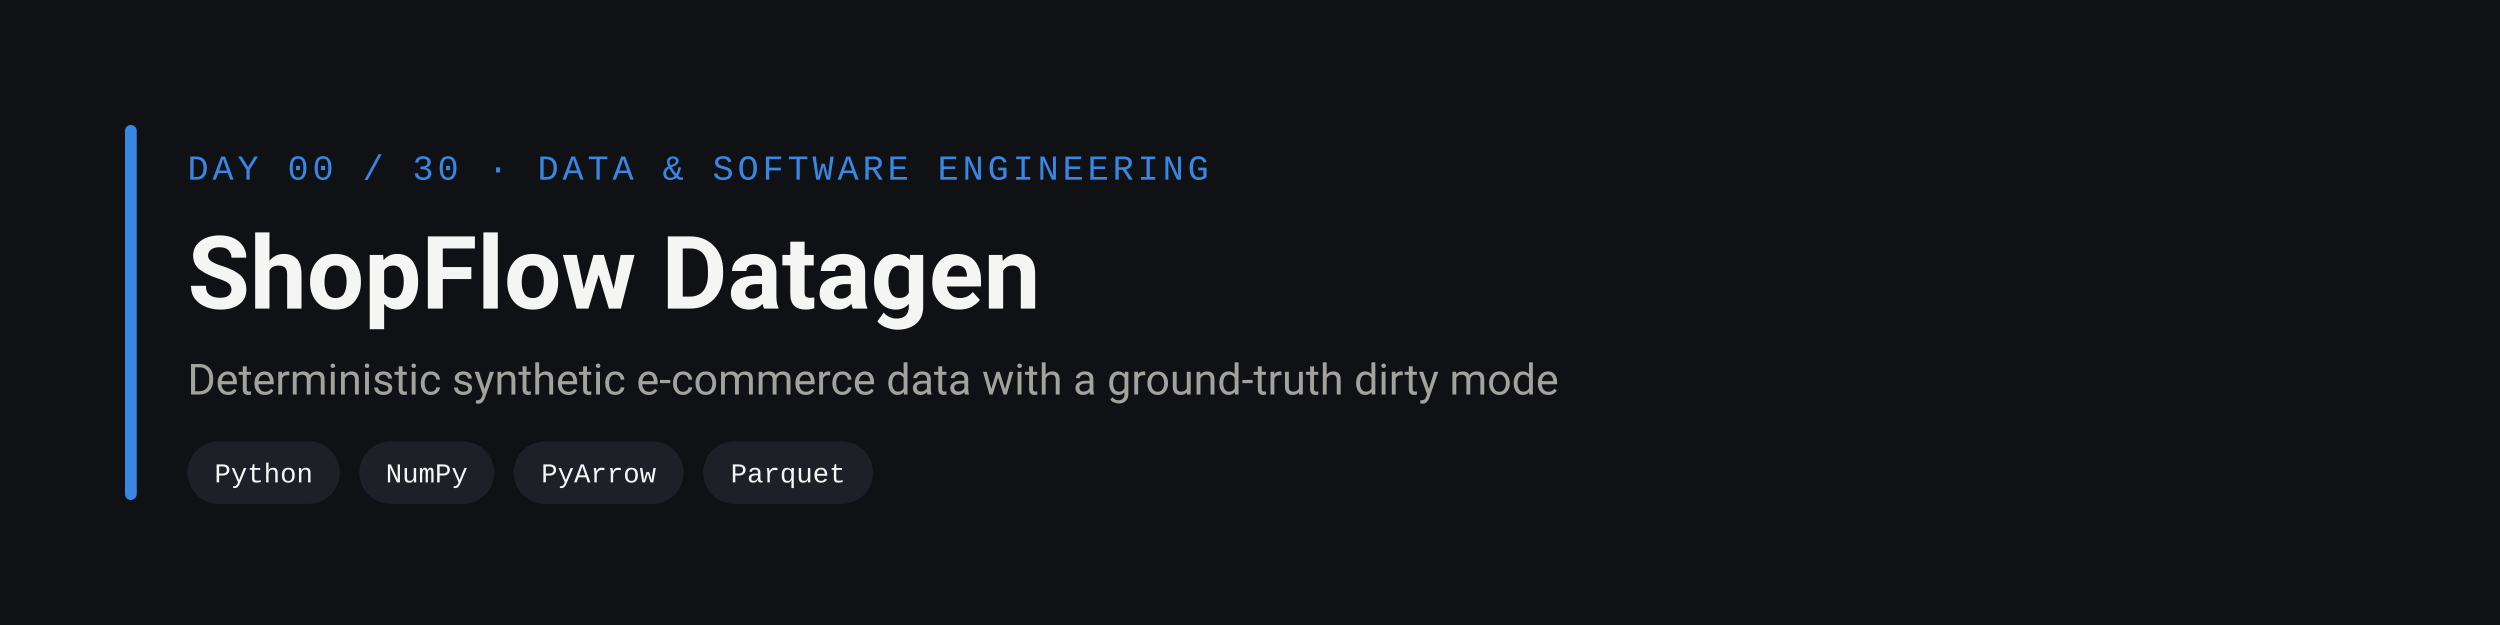
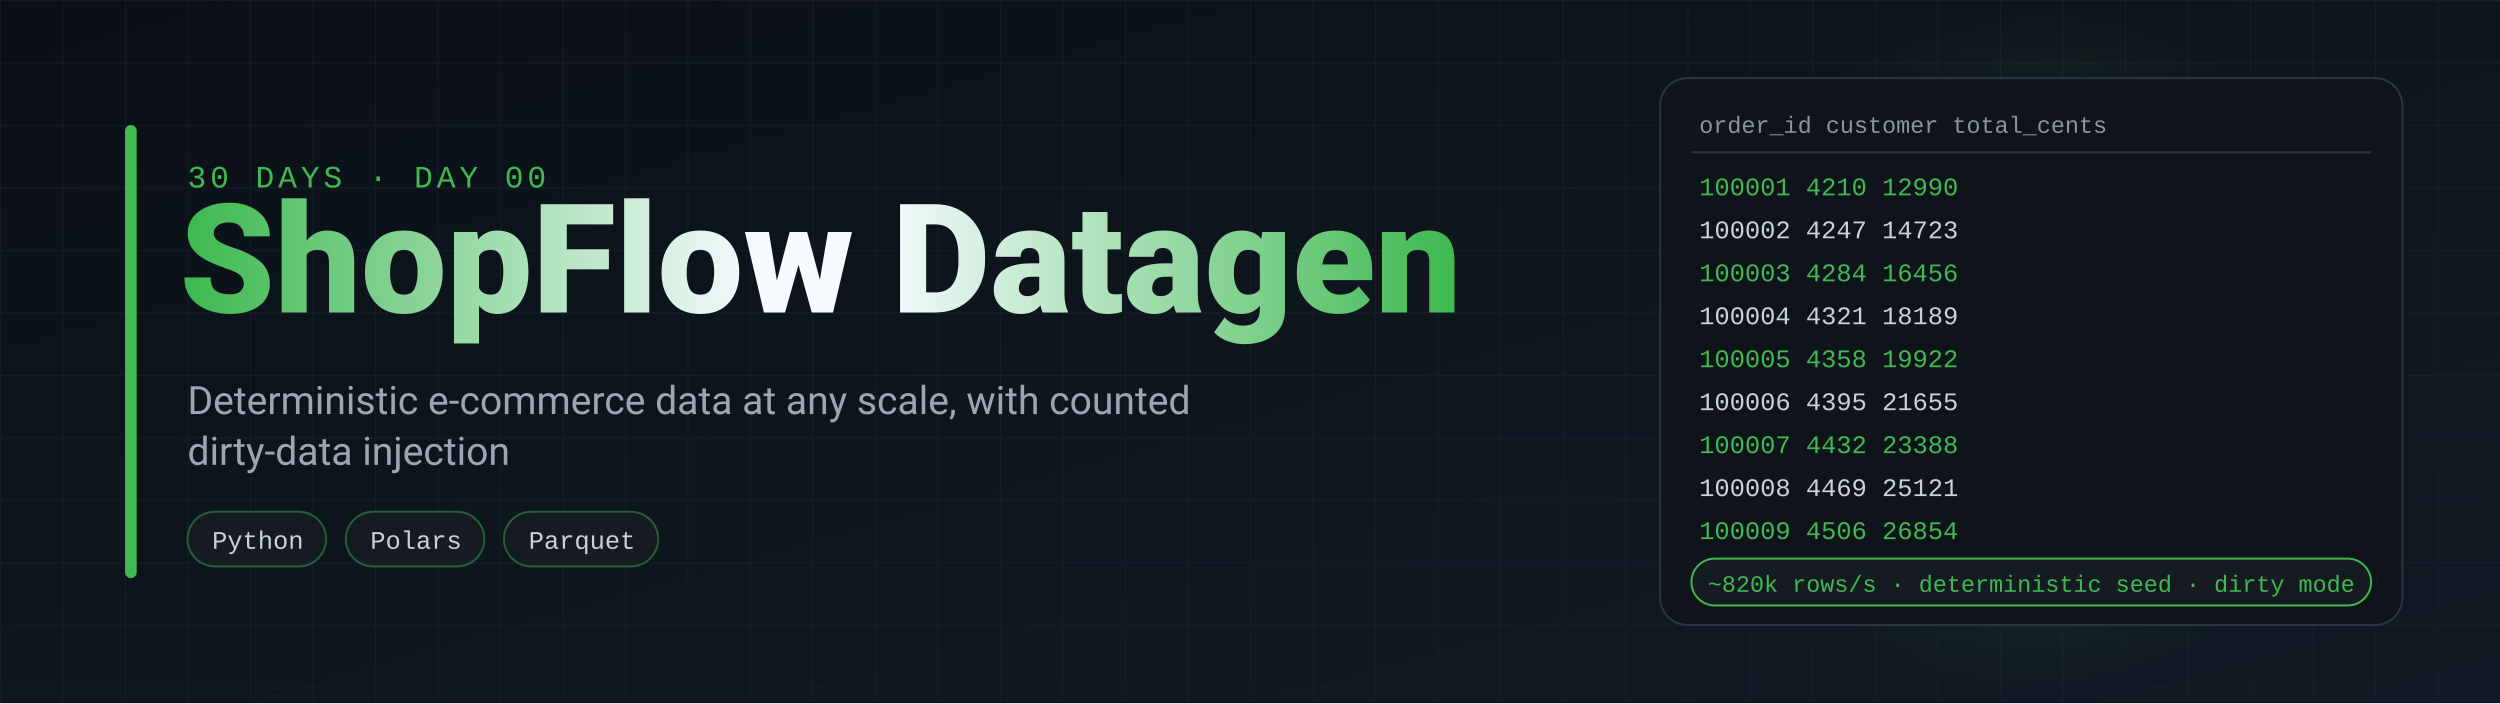
- <svg xmlns="http://www.w3.org/2000/svg" width="1280" height="320" viewBox="0 0 1280 320" role="img" aria-label="ShopFlow Datagen">
-   <rect width="1280" height="320" fill="#0f1115" />
-   <rect x="64" y="64" width="6" height="192" rx="3" fill="#3987e5" />
-   <text x="96" y="92" fill="#3987e5" font-family="ui-monospace, SFMono-Regular, Consolas, 'Liberation Mono', monospace" font-size="18" letter-spacing="2">DAY 00 / 30 · DATA &amp; SOFTWARE ENGINEERING</text>
-   <text x="96" y="158" fill="#f5f5f3" font-family="ui-sans-serif, -apple-system, 'Segoe UI', Roboto, Helvetica, Arial, sans-serif" font-size="52" font-weight="700">ShopFlow Datagen</text>
-   <text x="96" y="202" fill="#a3a29c" font-family="ui-sans-serif, -apple-system, 'Segoe UI', Roboto, Helvetica, Arial, sans-serif" font-size="22">Deterministic synthetic e-commerce data with a ground-truth dirty mode</text>
-   <rect x="96" y="226" width="78" height="32" rx="16" fill="#1d2027" />
-   <text x="135.0" y="247" fill="#f5f5f3" font-family="ui-monospace, SFMono-Regular, Consolas, 'Liberation Mono', monospace" font-size="14" text-anchor="middle">Python</text>
-   <rect x="184" y="226" width="69" height="32" rx="16" fill="#1d2027" />
-   <text x="218.5" y="247" fill="#f5f5f3" font-family="ui-monospace, SFMono-Regular, Consolas, 'Liberation Mono', monospace" font-size="14" text-anchor="middle">NumPy</text>
-   <rect x="263" y="226" width="87" height="32" rx="16" fill="#1d2027" />
-   <text x="306.5" y="247" fill="#f5f5f3" font-family="ui-monospace, SFMono-Regular, Consolas, 'Liberation Mono', monospace" font-size="14" text-anchor="middle">PyArrow</text>
-   <rect x="360" y="226" width="87" height="32" rx="16" fill="#1d2027" />
-   <text x="403.5" y="247" fill="#f5f5f3" font-family="ui-monospace, SFMono-Regular, Consolas, 'Liberation Mono', monospace" font-size="14" text-anchor="middle">Parquet</text>
+ <svg xmlns="http://www.w3.org/2000/svg" width="1280" height="360" viewBox="0 0 1280 360" role="img" aria-label="ShopFlow Datagen: Deterministic e-commerce data at any scale, with counted dirty-data injection">
+   <defs>
+     <linearGradient id="bg" x1="0" y1="0" x2="1" y2="1">
+       <stop offset="0" stop-color="#0b1016" />
+       <stop offset="1" stop-color="#111a24" />
+     </linearGradient>
+     <linearGradient id="shine" x1="0" y1="0" x2="1" y2="0">
+       <stop offset="0" stop-color="#3fb950" />
+       <stop offset="0.45" stop-color="#f5fbff" />
+       <stop offset="0.55" stop-color="#f5fbff" />
+       <stop offset="1" stop-color="#3fb950" />
+       <animateTransform attributeName="gradientTransform" type="translate" values="-1 0; 1 0" dur="4.5s" repeatCount="indefinite" />
+     </linearGradient>
+     <radialGradient id="glow" cx="0.5" cy="0.5" r="0.5">
+       <stop offset="0" stop-color="#3fb950" stop-opacity="0.30" />
+       <stop offset="1" stop-color="#3fb950" stop-opacity="0" />
+     </radialGradient>
+     <pattern id="grid" width="32" height="32" patternUnits="userSpaceOnUse">
+       <path d="M32 0H0V32" fill="none" stroke="#1b2430" stroke-width="1" />
+     </pattern>
+     <style>
+       .sans { font-family: 'Segoe UI', Roboto, Helvetica, Arial, sans-serif; } .mono { font-family: ui-monospace, 'Cascadia Code', Consolas, 'Liberation Mono', monospace; }
+       .pulse { animation: pulse 3s ease-in-out infinite; transform-origin: 1040px 180px; }
+       @keyframes pulse { 0%, 100% { transform: scale(0.92); opacity: .65; } 50% { transform: scale(1.08); opacity: 1; } }
+       .fade { opacity: 0; animation: fade 8s infinite; }
+       @keyframes fade { 0% { opacity: 0; transform: translateY(8px); } 6% { opacity: 1; transform: none; } 88% { opacity: 1; } 96%, 100% { opacity: 0; } }
+       .grow { transform-box: fill-box; transform-origin: bottom; animation: grow 8s ease-out infinite; }
+       @keyframes grow { 0% { transform: scaleY(0); } 18% { transform: scaleY(1); } 88% { transform: scaleY(1); opacity: 1; } 96%, 100% { transform: scaleY(1); opacity: 0; } }
+       .growx { transform-box: fill-box; transform-origin: left; animation: growx 8s ease-out infinite; }
+       @keyframes growx { 0% { transform: scaleX(0); } 18% { transform: scaleX(1); } 88% { transform: scaleX(1); opacity: 1; } 96%, 100% { transform: scaleX(1); opacity: 0; } }
+       .draw { stroke-dasharray: 1000; stroke-dashoffset: 1000; animation: draw 8s ease-in-out infinite; }
+       @keyframes draw { 0% { stroke-dashoffset: 1000; } 35% { stroke-dashoffset: 0; } 88% { stroke-dashoffset: 0; opacity: 1; } 96%, 100% { opacity: 0; } }
+       .flow { stroke-dasharray: 6 8; animation: flow 1.4s linear infinite; }
+       @keyframes flow { to { stroke-dashoffset: -28; } }
+       .blink { animation: blink 1s steps(1) infinite; } @keyframes blink { 50% { opacity: 0; } }
+       .d1 { animation-delay: .3s; } .d2 { animation-delay: .6s; } .d3 { animation-delay: .9s; }
+       .d4 { animation-delay: 1.2s; } .d5 { animation-delay: 1.5s; } .d6 { animation-delay: 1.8s; }
+       .d7 { animation-delay: 2.1s; } .d8 { animation-delay: 2.4s; } .d9 { animation-delay: 2.7s; }
+     </style>
+   </defs>
+   <rect width="1280" height="360" fill="url(#bg)" />
+   <rect width="1280" height="360" fill="url(#grid)" opacity="0.55" />
+   <circle class="pulse" cx="1040" cy="180" r="175" fill="url(#glow)" />
+   <rect x="64" y="64" width="6" height="232" rx="3" fill="#3fb950" />
+   <text x="96" y="96" class="mono" font-size="16" fill="#3fb950" letter-spacing="2">30 DAYS · DAY 00</text>
+   <text x="92" y="160" class="sans" font-size="78" font-weight="800" fill="url(#shine)">ShopFlow Datagen</text>
+   <text x="96" y="212" class="sans" font-size="20" fill="#9aa7b2">Deterministic e-commerce data at any scale, with counted</text>
+   <text x="96" y="238" class="sans" font-size="20" fill="#9aa7b2">dirty-data injection</text>
+   <rect x="96" y="262" width="71" height="28" rx="14" fill="#161b22" stroke="#3fb950" stroke-opacity="0.45" />
+   <text x="132" y="281" text-anchor="middle" class="mono" font-size="13" fill="#c9d1d9">Python</text>
+   <rect x="177" y="262" width="71" height="28" rx="14" fill="#161b22" stroke="#3fb950" stroke-opacity="0.45" />
+   <text x="213" y="281" text-anchor="middle" class="mono" font-size="13" fill="#c9d1d9">Polars</text>
+   <rect x="258" y="262" width="79" height="28" rx="14" fill="#161b22" stroke="#3fb950" stroke-opacity="0.45" />
+   <text x="298" y="281" text-anchor="middle" class="mono" font-size="13" fill="#c9d1d9">Parquet</text>
+   <g>
+     <rect x="850" y="40" width="380" height="280" rx="14" fill="#0f141b" stroke="#2a3542" />
+     <text x="870" y="68" class="mono" font-size="12" fill="#8b949e">order_id  customer  total_cents</text>
+     <line x1="866" y1="78" x2="1214" y2="78" stroke="#2a3542" />
+     <clipPath id="rowsclip">
+       <rect x="852" y="82" width="376" height="200" />
+     </clipPath>
+     <g clip-path="url(#rowsclip)">
+       <g>
+         <text x="870" y="100" class="mono" font-size="13" fill="#3fb950">100001    4210           12990</text>
+         <text x="870" y="122" class="mono" font-size="13" fill="#c9d1d9">100002    4247           14723</text>
+         <text x="870" y="144" class="mono" font-size="13" fill="#3fb950">100003    4284           16456</text>
+         <text x="870" y="166" class="mono" font-size="13" fill="#c9d1d9">100004    4321           18189</text>
+         <text x="870" y="188" class="mono" font-size="13" fill="#3fb950">100005    4358           19922</text>
+         <text x="870" y="210" class="mono" font-size="13" fill="#c9d1d9">100006    4395           21655</text>
+         <text x="870" y="232" class="mono" font-size="13" fill="#3fb950">100007    4432           23388</text>
+         <text x="870" y="254" class="mono" font-size="13" fill="#c9d1d9">100008    4469           25121</text>
+         <text x="870" y="276" class="mono" font-size="13" fill="#3fb950">100009    4506           26854</text>
+         <text x="870" y="298" class="mono" font-size="13" fill="#c9d1d9">100010    4543           28587</text>
+         <text x="870" y="320" class="mono" font-size="13" fill="#3fb950">100011    4580           30320</text>
+         <text x="870" y="342" class="mono" font-size="13" fill="#c9d1d9">100012    4617           32053</text>
+         <text x="870" y="364" class="mono" font-size="13" fill="#3fb950">100013    4654           33786</text>
+         <text x="870" y="386" class="mono" font-size="13" fill="#c9d1d9">100014    4691           35519</text>
+         <text x="870" y="408" class="mono" font-size="13" fill="#3fb950">100015    4728           37252</text>
+         <text x="870" y="430" class="mono" font-size="13" fill="#c9d1d9">100016    4765           38985</text>
+         <text x="870" y="452" class="mono" font-size="13" fill="#3fb950">100017    4802           40718</text>
+         <text x="870" y="474" class="mono" font-size="13" fill="#c9d1d9">100018    4839           42451</text>
+         <animateTransform attributeName="transform" type="translate" values="0 0; 0 -176" dur="5s" repeatCount="indefinite" />
+       </g>
+     </g>
+     <rect x="866" y="286" width="348" height="24" rx="12" fill="#161b22" stroke="#3fb950" />
+     <text x="1040" y="303" text-anchor="middle" class="mono" font-size="12" fill="#3fb950">~820k rows/s · deterministic seed · dirty mode</text>
+   </g>
</svg>
